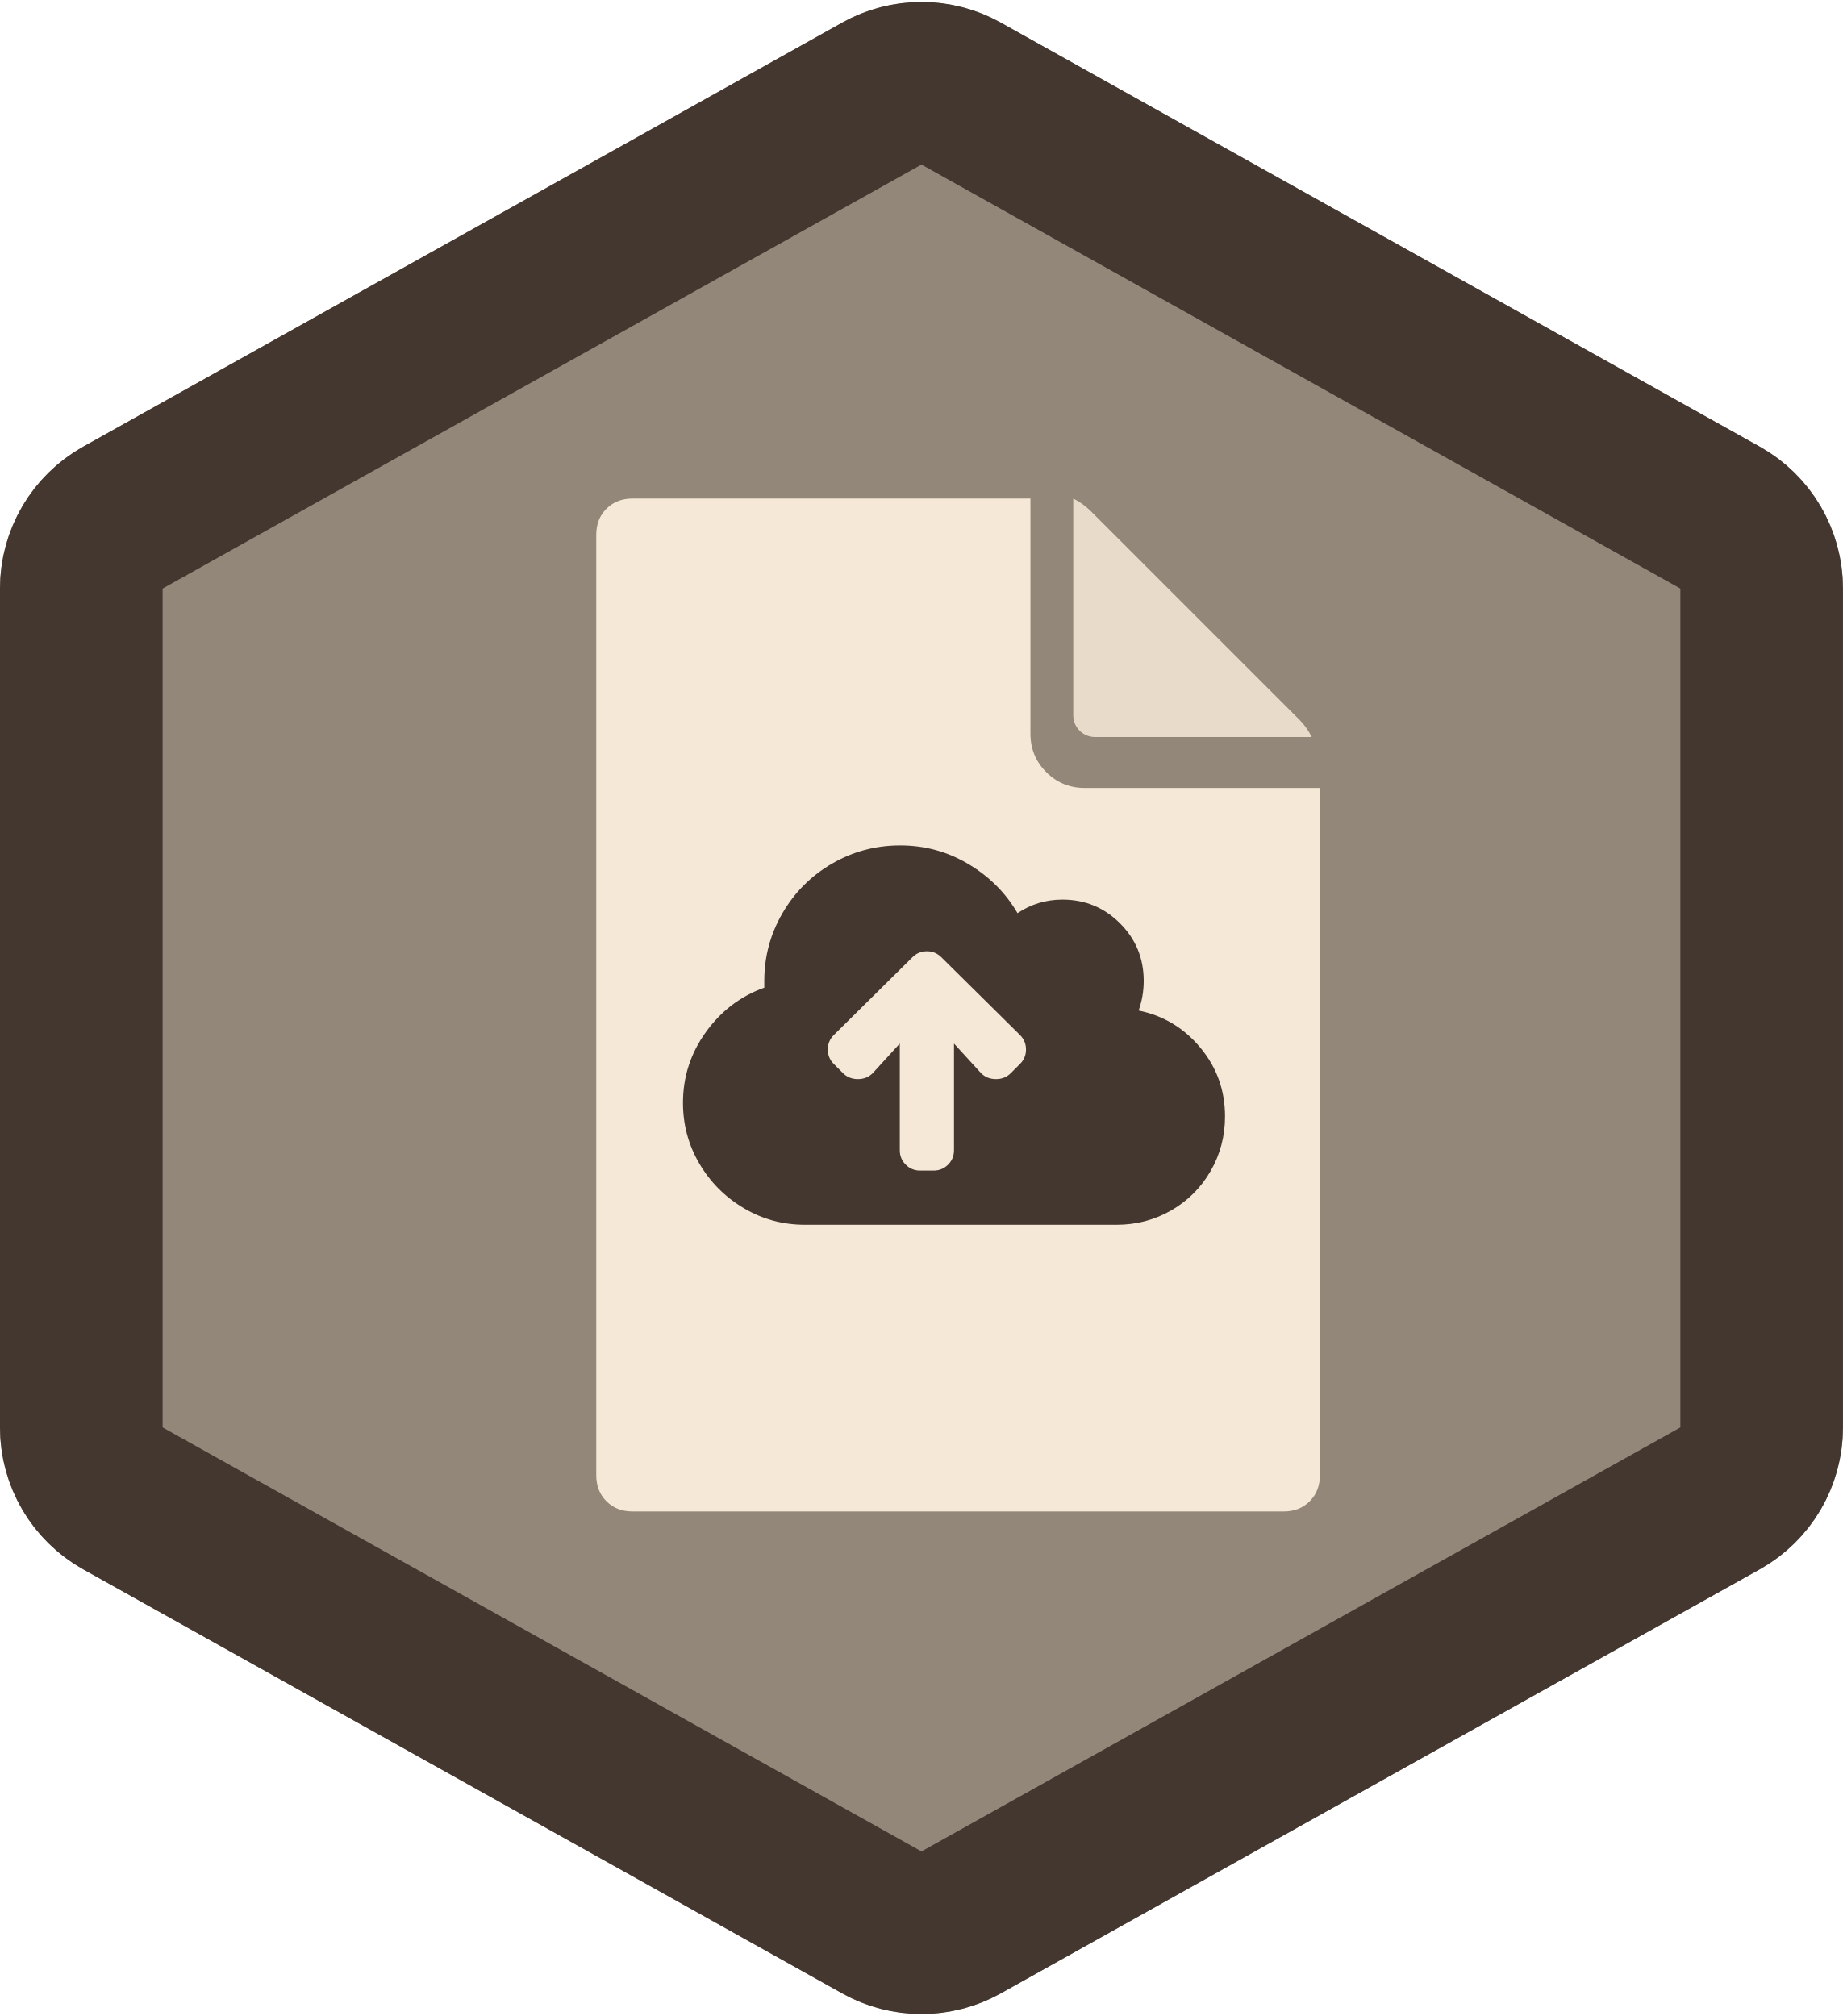
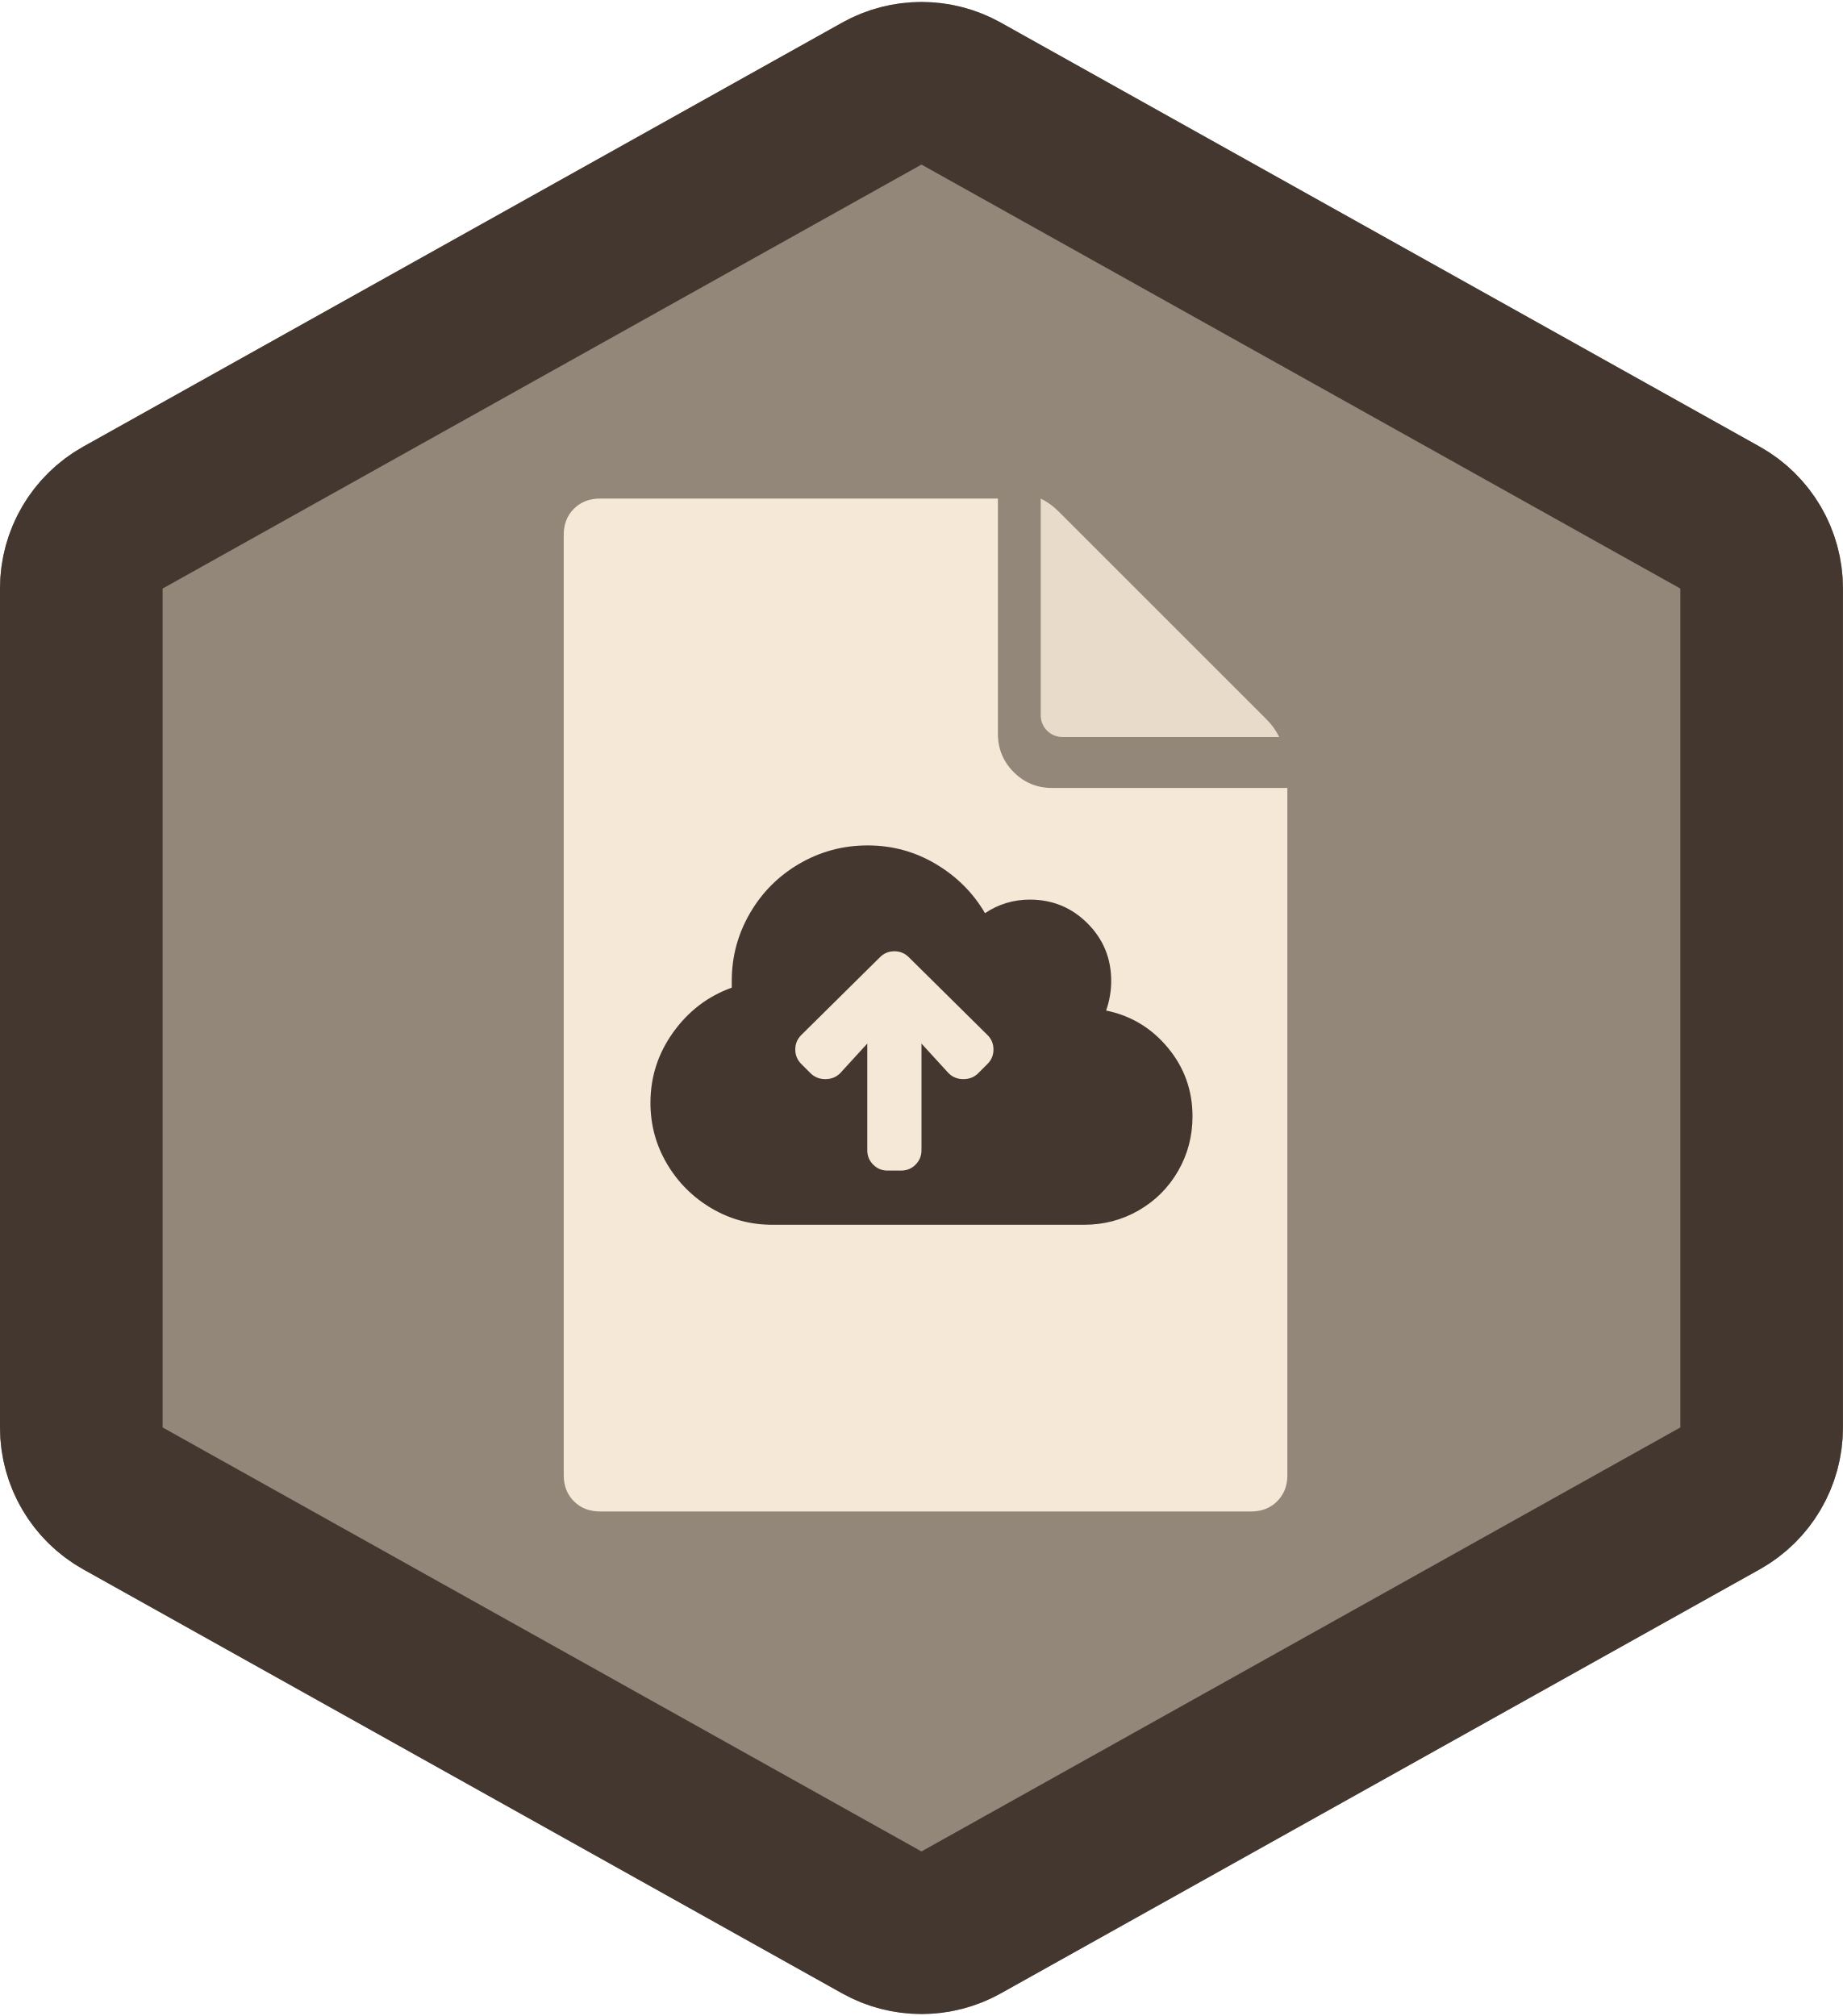
<svg xmlns="http://www.w3.org/2000/svg" xmlns:xlink="http://www.w3.org/1999/xlink" width="170px" height="186px" viewBox="0 0 170 186" version="1.1">
  <defs>
    <path d="M92.317,4.089 L162.317,43.207 C167.061,45.858 170,50.867 170,56.301 L170,133.699 C170,139.133 167.061,144.142 162.317,146.793 L92.317,185.911 C87.77,188.452 82.23,188.452 77.683,185.911 L7.683,146.793 C2.939,144.142 6.75015599e-14,139.133 6.75015599e-14,133.699 L6.03961325e-14,56.301 C5.5067062e-14,50.867 2.939,45.858 7.683,43.207 L77.683,4.089 C82.23,1.548 87.77,1.548 92.317,4.089 Z" id="path-1" />
  </defs>
  <g id="Hexagons" stroke="none" stroke-width="1" fill="none" fill-rule="evenodd" transform="translate(-884, -877)">
    <g id="pinax-submissions" transform="translate(884, 875)">
      <g>
        <g id="Badge">
          <use fill="#928779" fill-rule="evenodd" xlink:href="#path-1" />
          <path stroke="#443730" stroke-width="15" d="M88.659,10.636 C86.385,9.366 83.615,9.366 81.341,10.636 L11.341,49.754 C8.97,51.079 7.5,53.584 7.5,56.301 L7.5,133.699 C7.5,136.416 8.97,138.921 11.341,140.246 L81.341,179.364 C83.615,180.634 86.385,180.634 88.659,179.364 L158.659,140.246 C161.03,138.921 162.5,136.416 162.5,133.699 L162.5,56.301 C162.5,53.584 161.03,51.079 158.659,49.754 L88.659,10.636 Z" />
        </g>
-         <g transform="translate(51, 44)" id="Icon">
+         <g transform="translate(48, 44)" id="Icon">
          <g>
            <path d="M72.266,19.641 C74.089,21.464 75,23.677 75,26.281 L75,91.125 C75,93.729 74.089,95.943 72.266,97.766 C70.443,99.589 68.229,100.5 65.625,100.5 L9.375,100.5 C6.771,100.5 4.557,99.589 2.734,97.766 C0.911,95.943 0,93.729 0,91.125 L0,9.875 C0,7.271 0.911,5.057 2.734,3.235 C4.557,1.412 6.771,0.5 9.375,0.5 L49.219,0.5 C51.823,0.5 54.036,1.412 55.859,3.235 L72.266,19.641 Z M67.773,24.133 L51.367,7.727 C50.976,7.336 50.521,7.011 50,6.75 L50,25.5 L68.75,25.5 C68.489,24.979 68.164,24.524 67.773,24.133 Z M65.625,94.25 C66.536,94.25 67.285,93.957 67.871,93.371 C68.457,92.785 68.75,92.036 68.75,91.125 L68.75,31.75 L48.437,31.75 C47.135,31.75 46.029,31.294 45.117,30.383 C44.206,29.471 43.75,28.365 43.75,27.063 L43.75,6.75 L9.375,6.75 C8.464,6.75 7.715,7.043 7.129,7.629 C6.543,8.215 6.25,8.964 6.25,9.875 L6.25,91.125 C6.25,92.036 6.543,92.785 7.129,93.371 C7.715,93.957 8.464,94.25 9.375,94.25 L65.625,94.25 Z" id="pinax-referrals-copy-9" fill-opacity="0" fill="#F5E8D6" />
            <path d="M68.854,24.396 L49.604,5.146 C49.146,4.688 48.611,4.306 48,4 L48,24 C48,25.105 48.895,26 50,26 L70,26 C69.695,25.389 69.313,24.854 68.854,24.396 Z" id="Path-Copy-5" fill-opacity="0.868" fill="#F5E8D6" />
            <path d="M67.413,97.45 C68.386,97.45 69.186,97.137 69.811,96.511 C70.437,95.886 70.75,95.086 70.75,94.113 L70.75,30.7 L49.056,30.7 C47.666,30.7 46.484,30.213 45.51,29.24 C44.537,28.266 44.05,27.084 44.05,25.694 L44.05,4 L7.338,4 C6.364,4 5.564,4.313 4.939,4.939 C4.313,5.564 4,6.364 4,7.338 L4,94.113 C4,95.086 4.313,95.886 4.939,96.511 C5.564,97.137 6.364,97.45 7.338,97.45 L67.413,97.45 Z" id="Path-Copy-4" fill="#F5E8D6" />
            <path d="M54.031,51.234 C56.323,51.703 58.224,52.849 59.734,54.672 C61.245,56.495 62,58.604 62,61 C62,62.823 61.557,64.503 60.672,66.039 C59.786,67.575 58.576,68.786 57.039,69.672 C55.503,70.557 53.823,71 52,71 L23.25,71 C21.219,71 19.344,70.492 17.625,69.476 C15.906,68.461 14.539,67.094 13.523,65.375 C12.508,63.656 12,61.781 12,59.75 C12,57.354 12.703,55.18 14.109,53.227 C15.516,51.273 17.312,49.906 19.5,49.125 L19.5,48.5 C19.5,46.26 20.06,44.177 21.18,42.25 C22.299,40.323 23.823,38.799 25.75,37.68 C27.677,36.56 29.773,36 32.039,36 C34.305,36 36.401,36.573 38.328,37.719 C40.255,38.865 41.766,40.375 42.859,42.25 C44.109,41.417 45.49,41 47,41 C49.083,41 50.854,41.729 52.312,43.187 C53.771,44.646 54.5,46.417 54.5,48.5 C54.5,49.437 54.344,50.349 54.031,51.234 Z M43.094,56.156 C43.458,55.792 43.641,55.349 43.641,54.828 C43.641,54.307 43.458,53.865 43.094,53.5 L35.828,46.312 C35.463,45.948 35.021,45.766 34.5,45.766 C33.979,45.766 33.536,45.948 33.172,46.312 L25.906,53.5 C25.542,53.865 25.359,54.307 25.359,54.828 C25.359,55.349 25.542,55.792 25.906,56.156 L26.766,57.016 C27.13,57.38 27.586,57.562 28.133,57.562 C28.68,57.562 29.135,57.38 29.5,57.016 L32,54.281 L32,64.125 C32,64.646 32.182,65.088 32.547,65.453 C32.911,65.818 33.354,66 33.875,66 L35.125,66 C35.646,66 36.088,65.818 36.453,65.453 C36.818,65.088 37,64.646 37,64.125 L37,54.281 L39.5,57.016 C39.865,57.38 40.32,57.562 40.867,57.562 C41.414,57.562 41.87,57.38 42.234,57.016 L43.094,56.156 Z" id="pinax-referrals-copy-10" fill="#443730" />
          </g>
        </g>
      </g>
    </g>
  </g>
</svg>
